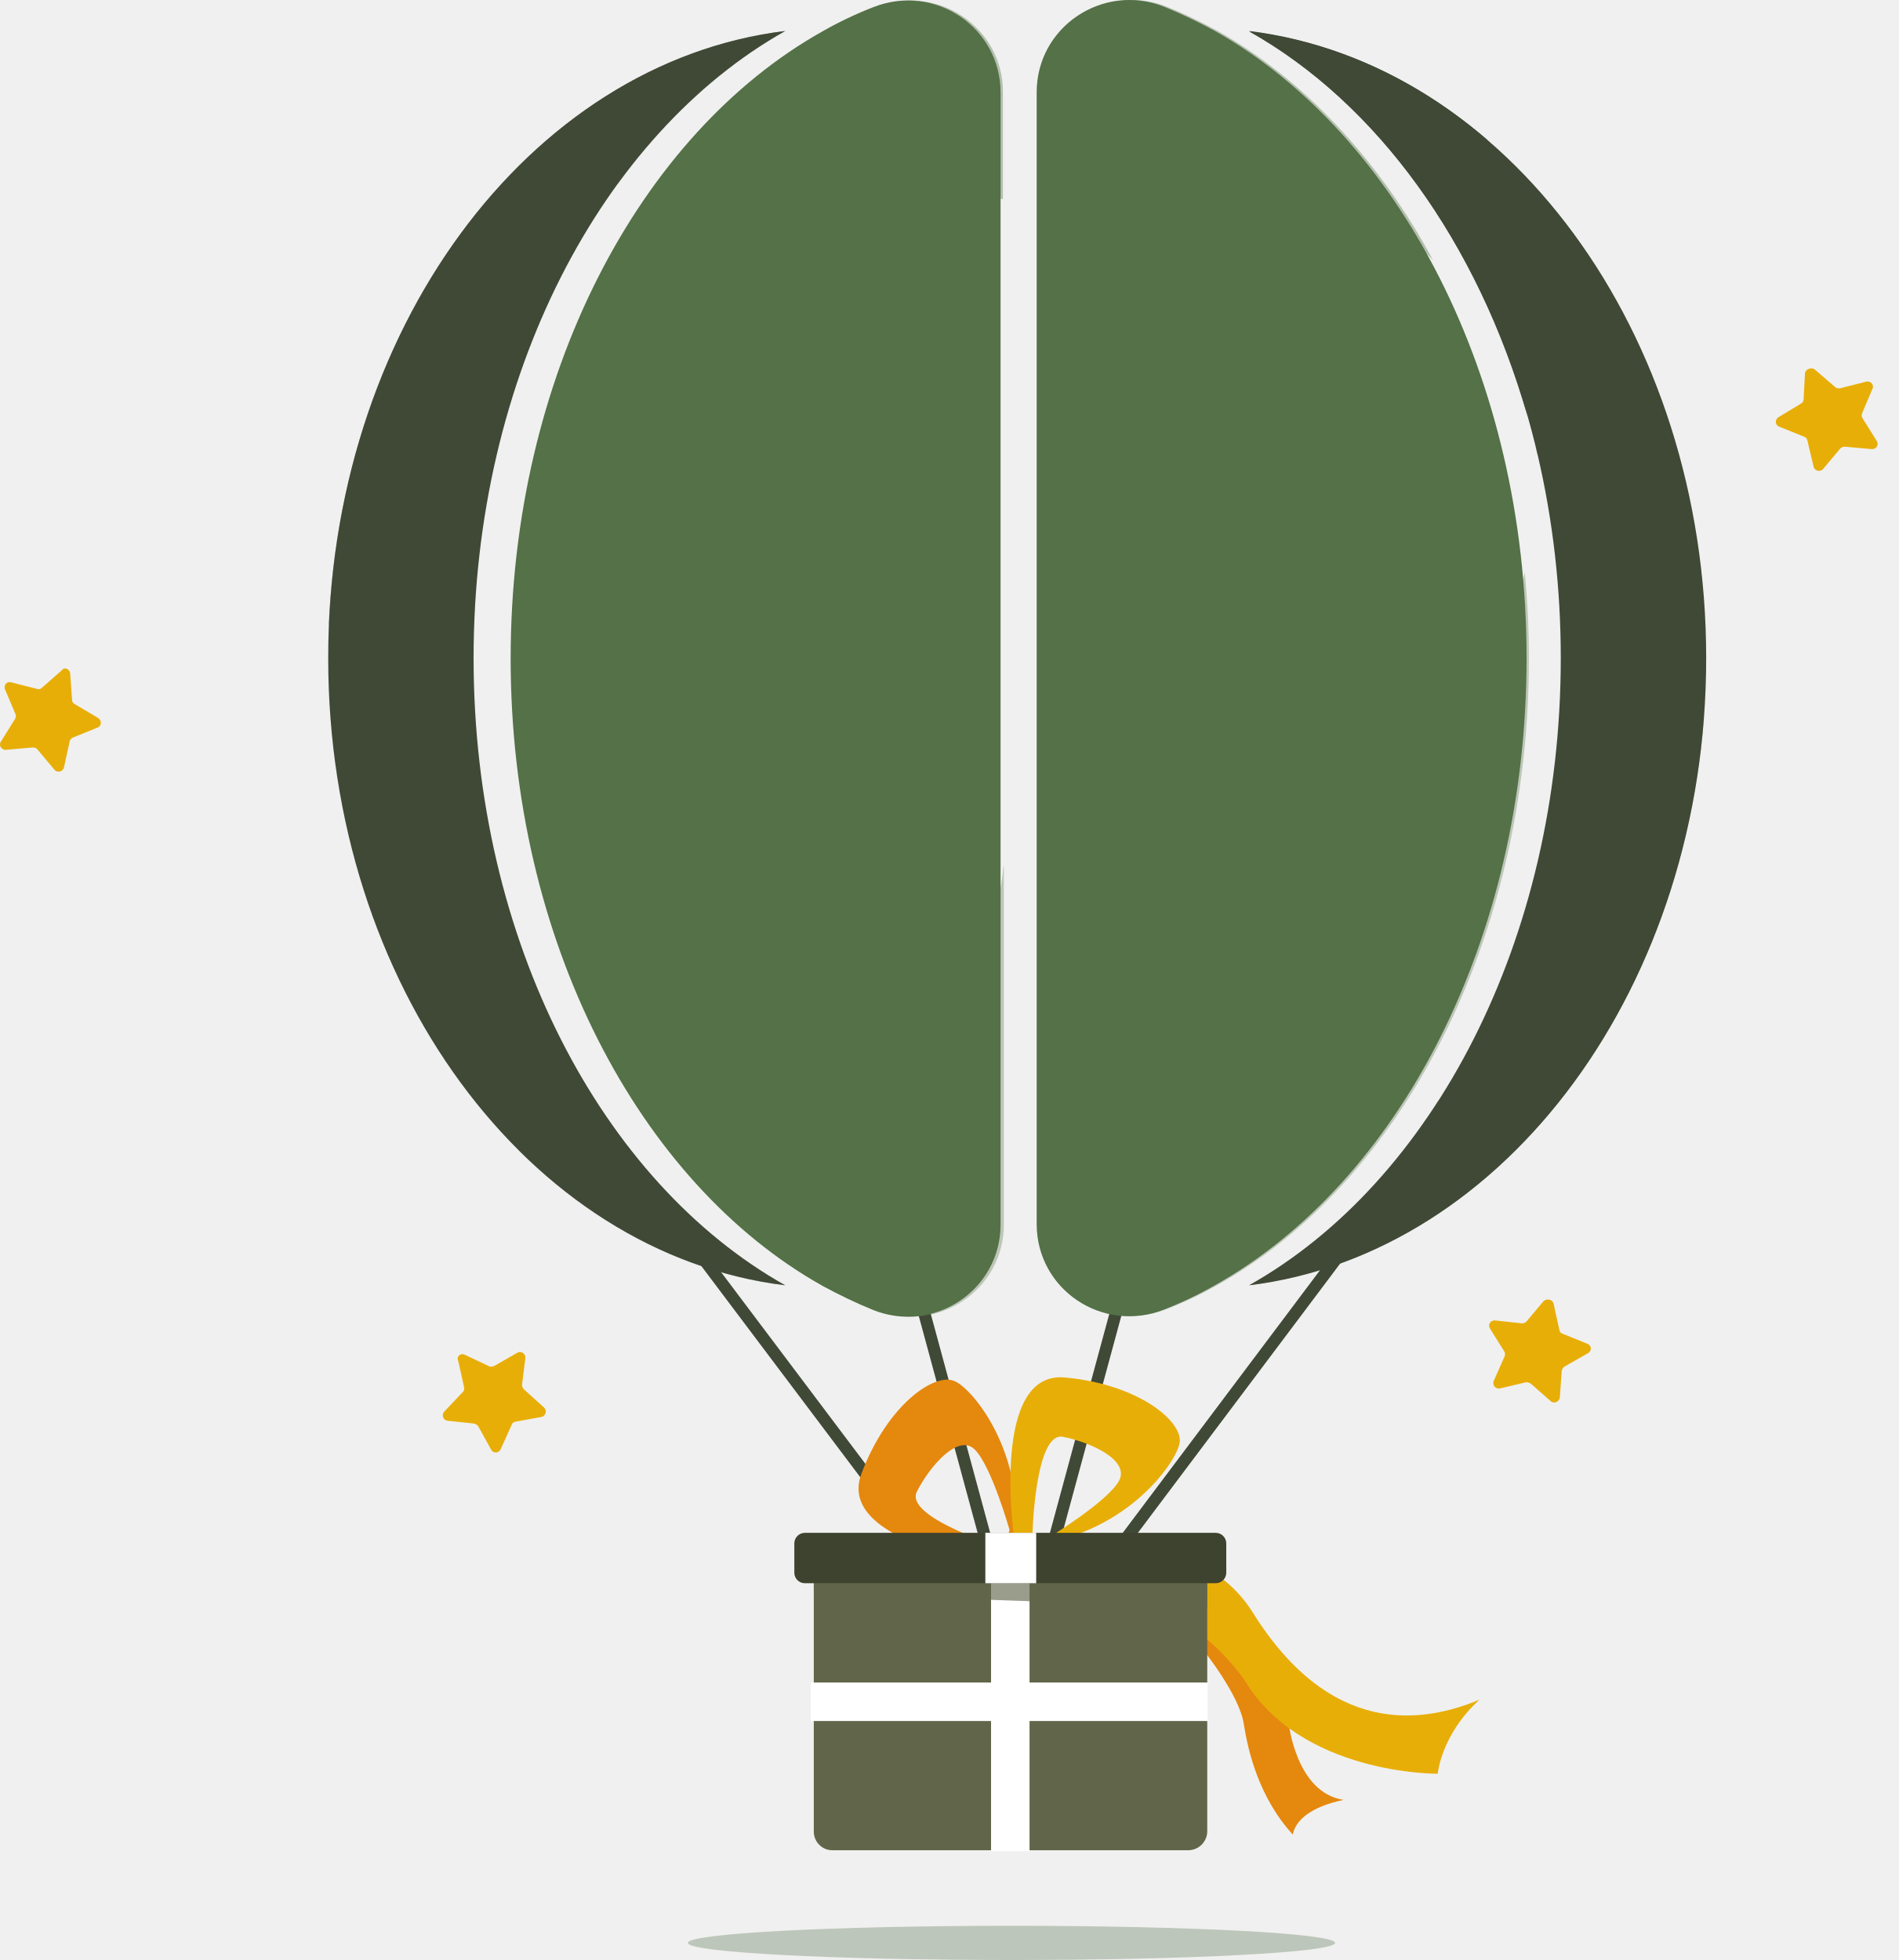
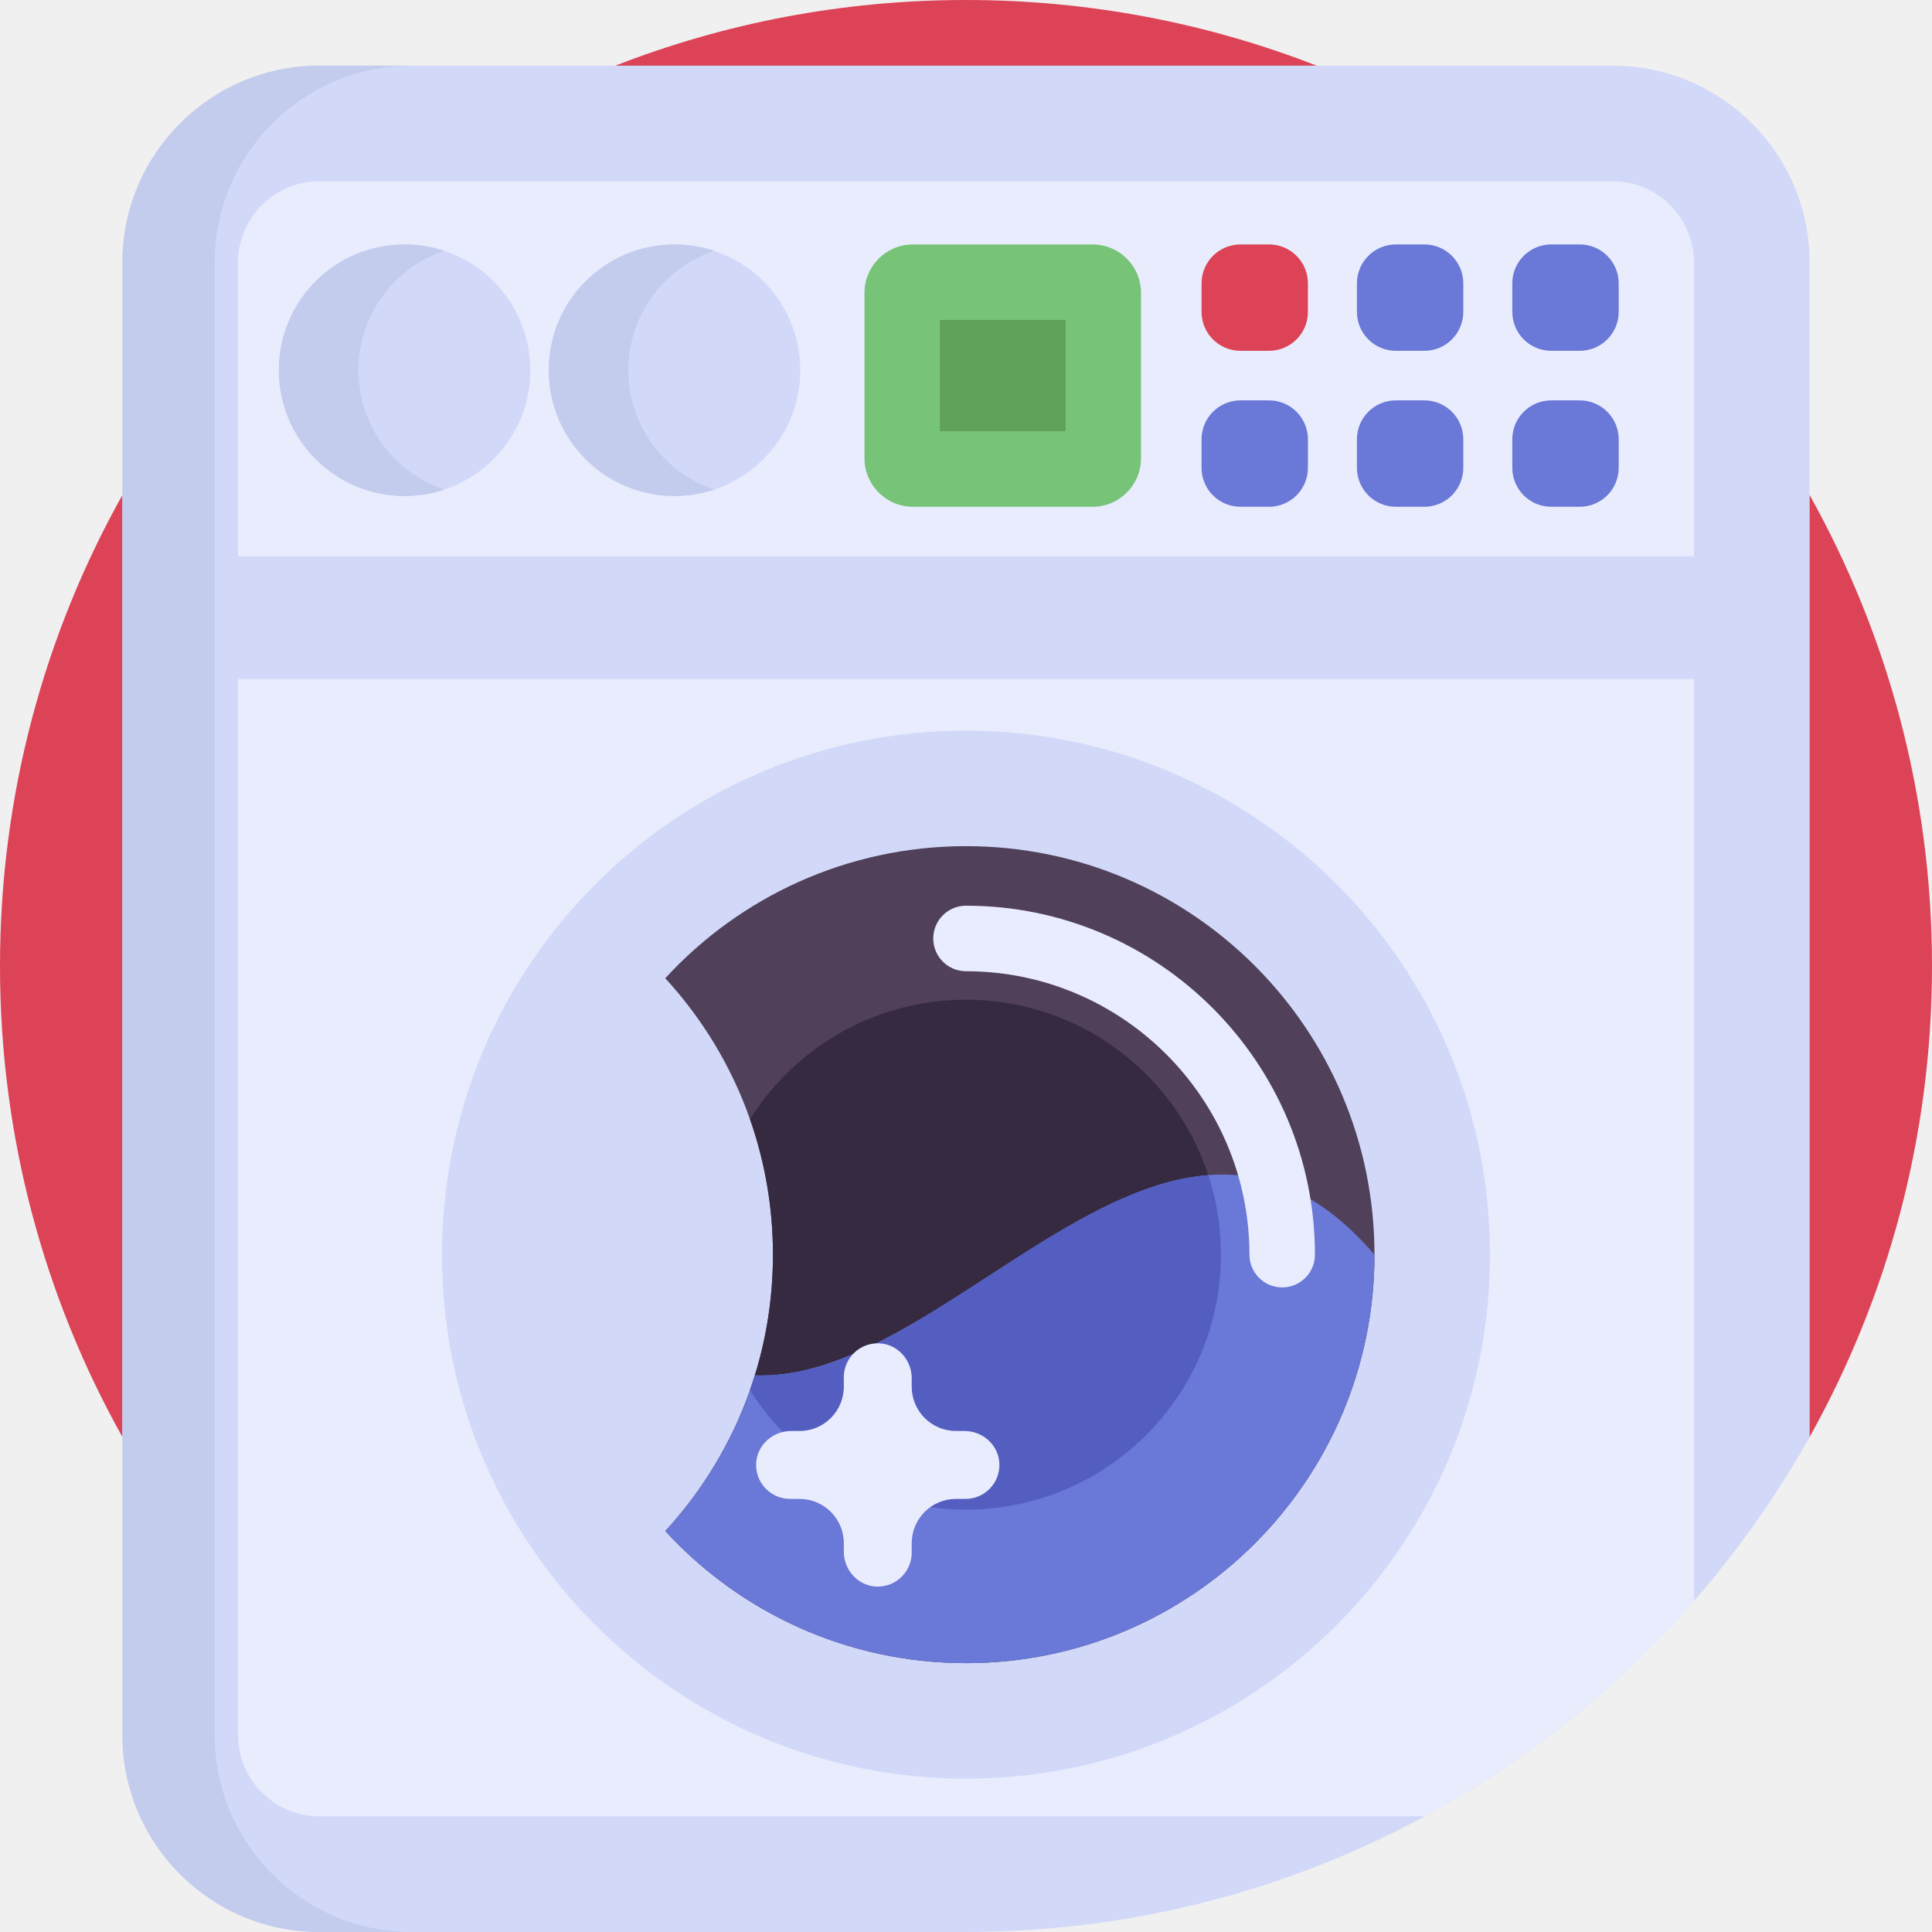
- <svg xmlns="http://www.w3.org/2000/svg" width="62" height="64" viewBox="0 0 62 64" fill="none">
-   <path d="M39.014 52.814C39.014 52.814 41.279 52.954 42.07 56.227C42.07 56.227 42.303 58.539 43.87 58.772C42.753 59.004 42.288 59.47 42.21 59.904C41.093 58.678 40.752 57.174 40.612 56.305C40.472 55.327 39.231 53.807 39.231 53.807L39.014 52.814Z" fill="#E5880E" />
-   <path d="M34.499 50.518C34.499 50.518 39.029 49.649 40.907 52.659C43.42 56.677 46.383 56.305 48.307 55.498C47.05 56.646 46.942 57.918 46.942 57.918C46.942 57.918 42.443 57.965 40.596 54.8C39.402 53.217 38.409 52.907 38.409 52.907L34.499 50.518Z" fill="#E8AE08" />
-   <path d="M34.422 50.285L36.795 41.535" stroke="#404936" stroke-width="0.396" stroke-miterlimit="10" />
-   <path d="M38.797 60.416H27.176C26.835 60.416 26.571 60.137 26.571 59.811V50.999H39.417V59.795C39.417 60.137 39.138 60.416 38.797 60.416Z" fill="#61664A" />
-   <path d="M22.569 40.573L30.217 50.735" stroke="#404936" stroke-width="0.396" stroke-miterlimit="10" />
-   <path d="M44.025 40.573L36.392 50.735" stroke="#404936" stroke-width="0.396" stroke-miterlimit="10" />
-   <path d="M32.188 50.285L29.814 41.535" stroke="#404936" stroke-width="0.396" stroke-miterlimit="10" />
-   <path d="M55.708 21.49C55.708 32.164 49.161 40.945 40.783 41.969C46.756 38.618 50.96 30.721 50.96 21.49C50.96 12.274 46.756 4.362 40.783 1.011C49.161 2.05 55.708 10.816 55.708 21.49Z" fill="#404936" />
-   <path d="M25.64 41.969C17.263 40.945 10.716 32.164 10.716 21.49C10.716 10.816 17.263 2.035 25.64 1.011C19.667 4.362 15.463 12.274 15.463 21.49C15.463 30.721 19.667 38.618 25.64 41.969Z" fill="#404936" />
-   <path d="M32.669 3.028C32.669 0.887 30.512 -0.556 28.511 0.235C27.952 0.452 27.394 0.716 26.851 1.026C20.878 4.377 16.673 12.29 16.673 21.506C16.673 30.721 20.878 38.634 26.851 41.985C27.394 42.28 27.937 42.543 28.511 42.776C30.497 43.567 32.669 42.124 32.669 39.983V3.028Z" fill="#547147" />
-   <path d="M28.123 48.129C27.27 50.394 32.638 51.123 32.638 51.123C32.638 51.123 32.436 53.947 33.056 50.828C33.677 47.71 31.815 45.383 31.179 45.103C30.543 44.793 28.976 45.848 28.123 48.129ZM31.831 47.337C32.374 47.88 32.963 49.959 32.963 49.959L32.777 50.549C32.777 50.549 29.504 49.556 29.938 48.703C30.372 47.849 31.303 46.794 31.831 47.337Z" fill="#E5880E" />
-   <path d="M39.666 1.011C39.123 0.716 38.58 0.452 38.006 0.22C36.02 -0.572 33.848 0.871 33.848 3.012V39.968C33.848 42.109 36.004 43.552 38.006 42.761C38.564 42.543 39.123 42.28 39.666 41.969C45.639 38.618 49.843 30.721 49.843 21.49C49.843 12.274 45.639 4.378 39.666 1.011Z" fill="#547147" />
-   <path d="M33.615 51.65H32.358V60.447H33.615V51.65Z" fill="white" />
-   <path d="M39.428 56.196V54.939H26.473V56.196H39.428Z" fill="white" />
-   <path d="M34.763 44.979C32.343 44.762 33.103 50.13 33.103 50.13C33.103 50.13 30.326 50.704 33.506 50.456C36.671 50.208 38.409 47.787 38.517 47.105C38.626 46.422 37.183 45.196 34.763 44.979ZM36.532 48.361C36.159 49.028 34.313 50.161 34.313 50.161L33.708 50.145C33.708 50.145 33.786 46.717 34.717 46.918C35.647 47.105 36.904 47.694 36.532 48.361Z" fill="#E8AE08" />
-   <path opacity="0.64" d="M26.571 51.697L39.417 51.681V52.488L26.571 52.038V51.697Z" fill="#61664A" />
-   <path opacity="0.32" d="M33.025 64C38.861 64 43.591 63.75 43.591 63.441C43.591 63.133 38.861 62.883 33.025 62.883C27.19 62.883 22.46 63.133 22.46 63.441C22.46 63.75 27.19 64 33.025 64Z" fill="#506C44" />
-   <path d="M39.697 51.697H26.277C26.09 51.697 25.935 51.542 25.935 51.356V50.394C25.935 50.208 26.09 50.052 26.277 50.052H39.697C39.883 50.052 40.038 50.208 40.038 50.394V51.356C40.038 51.542 39.883 51.697 39.697 51.697Z" fill="#3E432F" />
-   <path d="M33.832 50.052H32.172V51.697H33.832V50.052Z" fill="white" />
-   <path d="M50.727 42.574L50.914 43.428C50.929 43.49 50.96 43.536 51.022 43.552L51.829 43.878C51.969 43.94 51.984 44.11 51.845 44.188L51.084 44.622C51.038 44.653 51.007 44.7 50.991 44.762L50.929 45.631C50.914 45.77 50.743 45.848 50.634 45.755L49.983 45.181C49.936 45.15 49.874 45.134 49.828 45.134L48.974 45.336C48.835 45.367 48.711 45.227 48.773 45.088L49.13 44.281C49.145 44.234 49.145 44.172 49.114 44.126L48.648 43.381C48.571 43.257 48.664 43.102 48.819 43.117L49.688 43.211C49.75 43.211 49.797 43.195 49.843 43.148L50.402 42.481C50.526 42.388 50.697 42.435 50.727 42.574Z" fill="#E8AE08" />
-   <path d="M15.168 44.234L15.959 44.607C16.006 44.638 16.068 44.622 16.13 44.607L16.89 44.172C17.014 44.095 17.169 44.203 17.154 44.343L17.045 45.212C17.045 45.274 17.061 45.32 17.107 45.367L17.759 45.956C17.868 46.05 17.821 46.236 17.681 46.267L16.828 46.422C16.766 46.438 16.72 46.468 16.704 46.531L16.347 47.322C16.285 47.461 16.099 47.461 16.037 47.337L15.618 46.577C15.587 46.531 15.54 46.499 15.478 46.484L14.61 46.391C14.47 46.375 14.408 46.205 14.501 46.096L15.106 45.46C15.153 45.413 15.168 45.367 15.153 45.305L14.966 44.452C14.889 44.297 15.028 44.172 15.168 44.234Z" fill="#E8AE08" />
-   <path d="M2.291 21.986L2.353 22.855C2.353 22.917 2.384 22.964 2.446 22.995L3.206 23.445C3.33 23.523 3.315 23.709 3.191 23.755L2.384 24.081C2.338 24.096 2.291 24.143 2.275 24.205L2.089 25.058C2.058 25.198 1.872 25.245 1.779 25.136L1.22 24.469C1.189 24.422 1.127 24.407 1.065 24.407L0.197 24.484C0.057 24.5 -0.052 24.345 0.026 24.221L0.491 23.476C0.522 23.429 0.522 23.367 0.507 23.321L0.165 22.514C0.103 22.374 0.228 22.235 0.367 22.281L1.22 22.498C1.283 22.514 1.329 22.498 1.376 22.452L2.027 21.878C2.105 21.769 2.275 21.847 2.291 21.986Z" fill="#E8AE08" />
-   <path d="M59.261 12.073L59.928 12.647C59.974 12.678 60.036 12.693 60.083 12.678L60.936 12.461C61.076 12.43 61.2 12.569 61.138 12.693L60.797 13.5C60.781 13.547 60.781 13.609 60.812 13.655L61.277 14.4C61.355 14.524 61.262 14.679 61.107 14.664L60.238 14.586C60.176 14.586 60.129 14.602 60.083 14.648L59.524 15.315C59.431 15.424 59.245 15.377 59.214 15.238L59.012 14.384C58.997 14.322 58.966 14.276 58.904 14.26L58.097 13.934C57.957 13.888 57.942 13.702 58.066 13.624L58.811 13.174C58.857 13.143 58.888 13.097 58.888 13.035L58.935 12.166C58.981 12.042 59.152 11.98 59.261 12.073Z" fill="#E8AE08" />
-   <path opacity="0.33" d="M49.921 21.49C49.921 20.544 49.874 19.613 49.781 18.682C47.516 31.575 34.717 35.996 33.941 36.26V39.952C33.941 42.093 36.097 43.536 38.099 42.745C38.657 42.528 39.216 42.264 39.759 41.954C45.732 38.618 49.921 30.721 49.921 21.49Z" fill="#547147" />
-   <path opacity="0.33" d="M55.63 23.507C53.737 29.247 48.742 34.29 46.942 35.965C45.282 38.556 43.172 40.62 40.783 41.969C48.617 41.007 54.854 33.25 55.63 23.507Z" fill="#404936" />
-   <path opacity="0.33" d="M32.762 28.301C32.606 30.287 31.257 33.747 26.866 34.786C22.491 35.826 18.411 30.442 18.007 29.899C19.667 35.345 22.91 39.72 26.959 41.985C27.502 42.28 28.045 42.543 28.619 42.776C30.605 43.567 32.777 42.124 32.777 39.983V28.301H32.762Z" fill="#547147" />
-   <path opacity="0.33" d="M16.968 37.594C19.388 39.999 22.367 41.566 25.625 41.969C21.188 39.487 17.728 34.476 16.239 28.301C17.03 32.49 17.03 35.965 16.968 37.594Z" fill="#404936" />
-   <path opacity="0.39" d="M28.604 0.235C28.045 0.452 27.487 0.716 26.944 1.026C22.243 3.664 18.659 9.109 17.325 15.781C18.519 12.662 22.615 4.703 32.746 6.503V3.028C32.762 0.887 30.59 -0.556 28.604 0.235Z" fill="#547147" />
-   <path opacity="0.39" d="M25.64 1.011C17.542 2.004 11.15 10.242 10.731 20.451C12.903 11.22 19.093 6.72 20.179 5.991C21.731 3.881 23.577 2.174 25.64 1.011Z" fill="#404936" />
-   <path opacity="0.39" d="M38.719 6.146C42.706 5.2 45.189 6.829 46.787 8.489C45.018 5.215 42.582 2.609 39.759 1.011C39.216 0.716 38.673 0.452 38.099 0.22C36.113 -0.572 33.941 0.871 33.941 3.012V13.454C34.515 10.335 35.803 6.844 38.719 6.146Z" fill="#547147" />
-   <path d="M50.2 14.819L50.215 14.85C50.215 14.85 50.2 14.772 50.154 14.617C50.169 14.695 50.184 14.757 50.2 14.819Z" fill="#404936" />
-   <path d="M48.556 4.564C46.306 2.624 43.653 1.368 40.783 1.026C44.956 3.369 48.245 7.915 49.874 13.593C49.316 11.39 48.292 6.937 48.556 4.564Z" fill="#404936" />
+ <svg xmlns="http://www.w3.org/2000/svg" width="90" height="90" viewBox="0 0 90 90" fill="none">
+   <g clip-path="url(#clip0_128_866)">
+     <path d="M90 45C90 52.965 87.929 60.448 84.299 66.938C82.768 69.674 75.269 54.517 73.219 56.864C69.686 60.912 65.439 64.321 60.675 66.896C54.319 70.332 47.042 72.284 39.307 72.284C31.573 72.284 29.988 88.049 23.632 84.612C18.868 82.037 14.621 78.629 11.088 74.581C9.039 72.234 7.232 69.674 5.701 66.938C2.071 60.448 0 52.965 0 45C0 37.035 2.071 29.552 5.701 23.062C10.772 13.996 18.89 6.866 28.668 3.057C33.731 1.083 39.24 0 45 0C50.76 0 56.269 1.083 61.332 3.057C71.111 6.866 79.228 13.996 84.299 23.062C87.929 29.552 90 37.035 90 45V45Z" fill="#DC4356" />
+     <path d="M84.299 12.234V66.938C76.602 80.698 61.887 90 45 90H14.878C9.809 90 5.701 85.892 5.701 80.823V12.234C5.701 7.167 9.809 3.057 14.878 3.057H75.122C80.191 3.057 84.299 7.167 84.299 12.234V12.234Z" fill="#D2D9F8" />
+     <path d="M19.181 90H14.877C9.809 90 5.701 85.891 5.701 80.824V12.236C5.701 7.166 9.809 3.058 14.877 3.058H19.181C14.112 3.058 10.003 7.166 10.003 12.236V80.824C10.003 85.891 14.112 90 19.181 90Z" fill="#C3CCEC" />
+     <path d="M78.912 12.235V25.917H11.088V12.235C11.088 10.145 12.787 8.445 14.877 8.445H75.123C77.213 8.445 78.912 10.145 78.912 12.235V12.235Z" fill="#E8ECFD" />
+     <path d="M78.912 31.632V74.581C75.379 78.629 71.132 82.037 66.368 84.612H14.878C12.786 84.612 11.088 82.912 11.088 80.824V31.632H78.912Z" fill="#E8ECFD" />
+     <path d="M45 82.857C58.482 82.857 69.411 71.928 69.411 58.447C69.411 44.965 58.482 34.036 45 34.036C31.518 34.036 20.589 44.965 20.589 58.447C20.589 71.928 31.518 82.857 45 82.857Z" fill="#D2D9F8" />
+     <path d="M64.029 58.447C64.029 68.956 55.51 77.476 45 77.476C39.457 77.476 34.467 75.106 30.99 71.322C32.718 69.442 34.073 67.216 34.937 64.755C35.016 64.529 35.092 64.299 35.162 64.07C35.711 62.294 36.007 60.406 36.007 58.447C36.007 56.235 35.63 54.112 34.937 52.137C34.073 49.677 32.718 47.451 30.99 45.57C34.467 41.787 39.457 39.417 45 39.417C55.51 39.416 64.029 47.937 64.029 58.447Z" fill="#50405A" />
+     <path d="M56.877 58.447C56.877 65.005 51.56 70.322 45 70.322C40.759 70.322 37.038 68.099 34.937 64.755C35.63 62.782 36.007 60.66 36.007 58.447C36.007 56.235 35.63 54.112 34.937 52.137C37.038 48.794 40.759 46.571 45 46.571C51.56 46.571 56.877 51.888 56.877 58.447Z" fill="#362A40" />
+     <path d="M64.029 58.447C64.029 68.956 55.51 77.476 45 77.476C39.457 77.476 34.467 75.106 30.99 71.322C32.718 69.442 34.073 67.216 34.937 64.755C35.016 64.529 35.092 64.299 35.162 64.07C42.028 64.326 49.207 55.291 56.288 54.741C58.888 54.538 61.475 55.481 64.029 58.447V58.447Z" fill="#6A78D7" />
+     <path d="M59.729 59.973C58.886 59.973 58.203 59.289 58.203 58.447C58.203 51.167 52.28 45.244 45 45.244C44.157 45.244 43.474 44.56 43.474 43.718C43.474 42.875 44.157 42.191 45 42.191C53.963 42.191 61.255 49.483 61.255 58.447C61.255 59.289 60.572 59.973 59.729 59.973V59.973Z" fill="#E8ECFD" />
+     <path d="M56.877 58.447C56.877 65.005 51.56 70.322 45 70.322C40.759 70.322 37.038 68.099 34.937 64.755C35.016 64.529 35.091 64.299 35.161 64.07C42.028 64.326 49.207 55.291 56.288 54.741C56.67 55.906 56.877 57.153 56.877 58.447Z" fill="#545EC0" />
+     <path d="M18.848 23.106C22.084 23.106 24.707 20.482 24.707 17.246C24.707 14.01 22.084 11.387 18.848 11.387C15.612 11.387 12.989 14.01 12.989 17.246C12.989 20.482 15.612 23.106 18.848 23.106Z" fill="#D2D9F8" />
+     <path d="M31.421 23.106C34.657 23.106 37.281 20.482 37.281 17.246C37.281 14.01 34.657 11.387 31.421 11.387C28.185 11.387 25.562 14.01 25.562 17.246C25.562 20.482 28.185 23.106 31.421 23.106Z" fill="#D2D9F8" />
+     <path d="M33.276 22.808C32.693 23 32.07 23.106 31.421 23.106C28.186 23.106 25.562 20.482 25.562 17.246C25.562 14.008 28.186 11.387 31.421 11.387C32.07 11.387 32.693 11.493 33.276 11.685C30.949 12.461 29.27 14.657 29.27 17.246C29.27 19.834 30.949 22.032 33.276 22.808Z" fill="#C3CCEC" />
+     <path d="M20.703 22.808C20.119 23 19.496 23.106 18.848 23.106C15.612 23.106 12.989 20.482 12.989 17.246C12.989 14.008 15.612 11.387 18.848 11.387C19.496 11.387 20.119 11.493 20.703 11.685C18.376 12.461 16.697 14.657 16.697 17.246C16.697 19.834 18.376 22.032 20.703 22.808Z" fill="#C3CCEC" />
+     <path d="M72.263 16.342H73.591C74.593 16.342 75.405 15.53 75.405 14.528V13.2C75.405 12.199 74.593 11.387 73.591 11.387H72.263C71.261 11.387 70.449 12.199 70.449 13.2V14.528C70.449 15.53 71.261 16.342 72.263 16.342Z" fill="#6A78D7" />
+     <path d="M72.263 23.607H73.591C74.593 23.607 75.405 22.795 75.405 21.793V20.465C75.405 19.464 74.593 18.651 73.591 18.651H72.263C71.261 18.651 70.449 19.463 70.449 20.465V21.793C70.449 22.795 71.261 23.607 72.263 23.607Z" fill="#6A78D7" />
+     <path d="M65.025 16.342H66.353C67.354 16.342 68.166 15.53 68.166 14.528V13.2C68.166 12.199 67.354 11.387 66.353 11.387H65.025C64.023 11.387 63.211 12.199 63.211 13.2V14.528C63.211 15.53 64.023 16.342 65.025 16.342Z" fill="#6A78D7" />
+     <path d="M65.025 23.607H66.353C67.354 23.607 68.166 22.795 68.166 21.793V20.465C68.166 19.464 67.354 18.651 66.353 18.651H65.025C64.023 18.651 63.211 19.463 63.211 20.465V21.793C63.211 22.795 64.023 23.607 65.025 23.607Z" fill="#6A78D7" />
+     <path d="M57.786 16.342H59.114C60.116 16.342 60.928 15.53 60.928 14.528V13.2C60.928 12.199 60.116 11.387 59.114 11.387H57.786C56.785 11.387 55.973 12.199 55.973 13.2V14.528C55.973 15.53 56.785 16.342 57.786 16.342Z" fill="#DC4356" />
+     <path d="M57.786 23.607H59.114C60.116 23.607 60.928 22.795 60.928 21.793V20.465C60.928 19.464 60.116 18.651 59.114 18.651H57.786C56.785 18.651 55.973 19.463 55.973 20.465V21.793C55.973 22.795 56.785 23.607 57.786 23.607Z" fill="#6A78D7" />
+     <path d="M44.93 66.661H44.535C43.395 66.661 42.471 65.737 42.471 64.598V64.202C42.471 63.351 41.817 62.618 40.966 62.578C40.057 62.535 39.308 63.259 39.308 64.158V64.598C39.308 65.738 38.384 66.661 37.244 66.661H36.849C35.997 66.661 35.264 67.316 35.224 68.167C35.181 69.075 35.905 69.825 36.804 69.825H37.245C38.384 69.825 39.308 70.749 39.308 71.888V72.284C39.308 73.135 39.962 73.868 40.813 73.908C41.722 73.951 42.471 73.227 42.471 72.328V71.888C42.471 70.749 43.395 69.825 44.535 69.825H44.975C45.874 69.825 46.598 69.075 46.555 68.167C46.515 67.316 45.782 66.661 44.93 66.661V66.661Z" fill="#E8ECFD" />
+     <path d="M50.896 23.607H42.528C41.282 23.607 40.271 22.596 40.271 21.349V13.644C40.271 12.398 41.282 11.387 42.528 11.387H50.896C52.142 11.387 53.153 12.398 53.153 13.644V21.349C53.153 22.596 52.142 23.607 50.896 23.607V23.607Z" fill="#77C378" />
+     <path d="M49.637 14.903V20.091H43.787V14.903H49.637Z" fill="#5FA158" />
+   </g>
+   <defs>
+     <clipPath id="clip0_128_866">
+       <rect width="90" height="90" fill="white" />
+     </clipPath>
+   </defs>
</svg>
